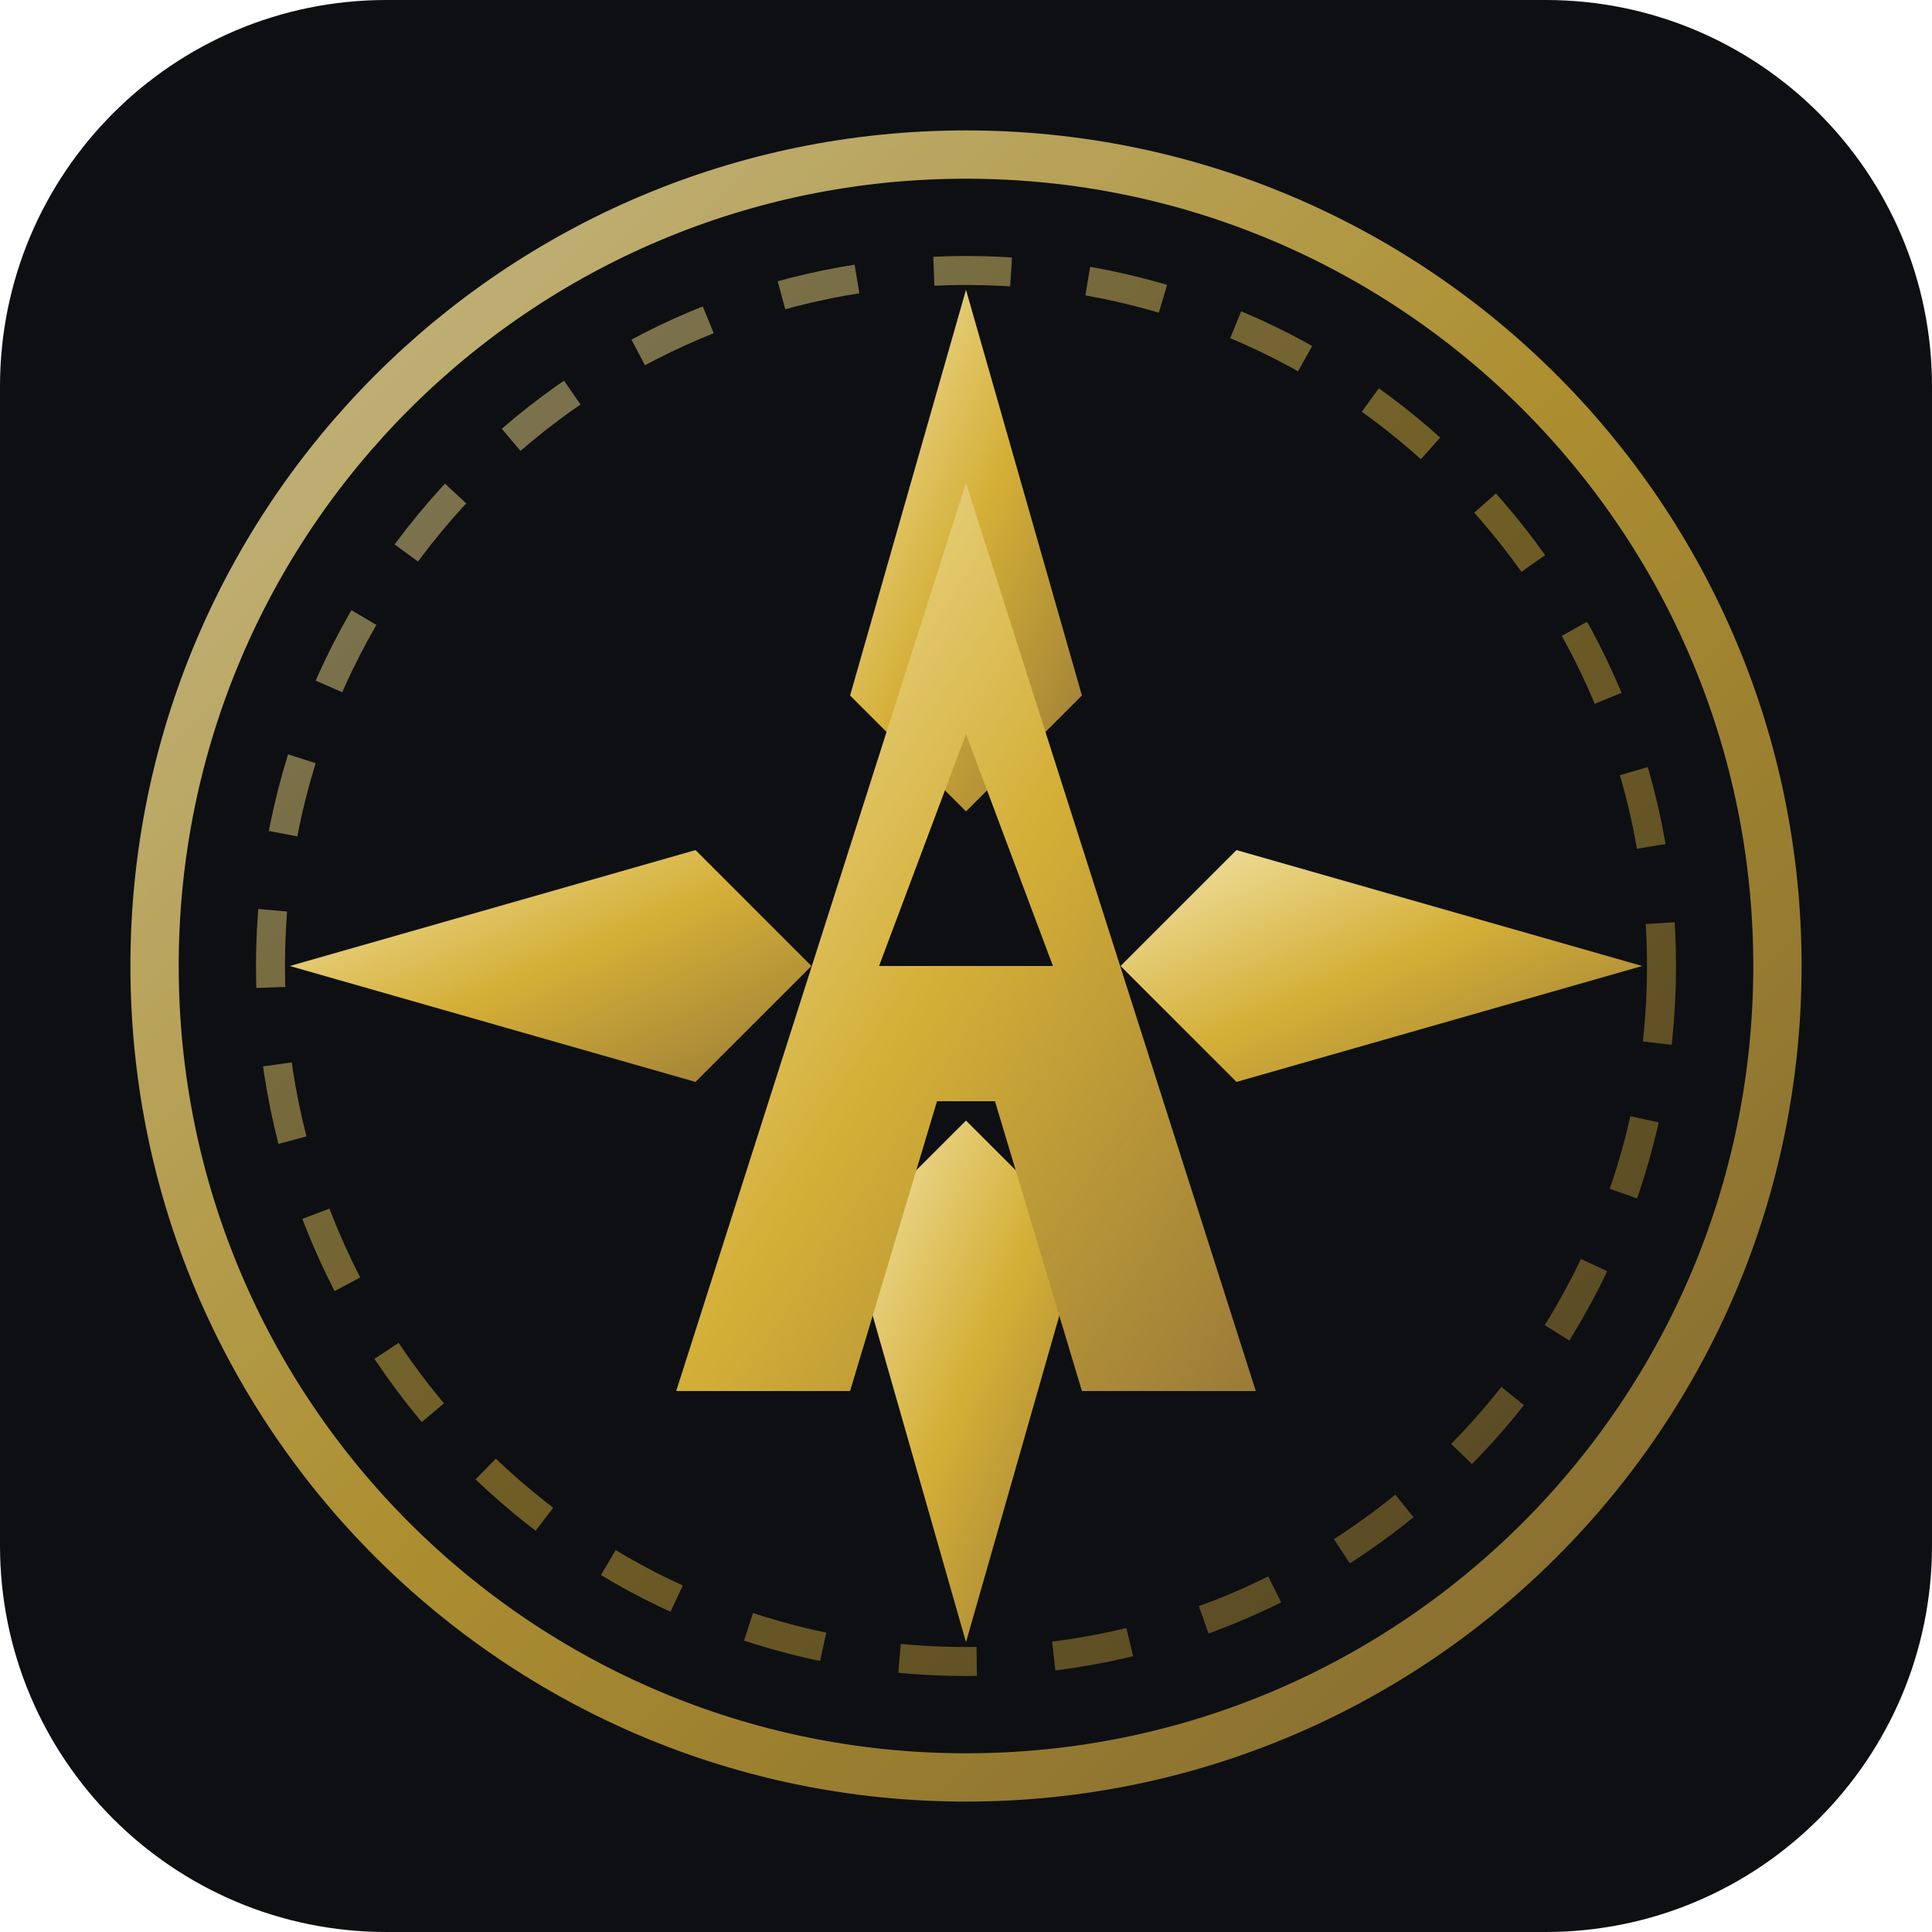
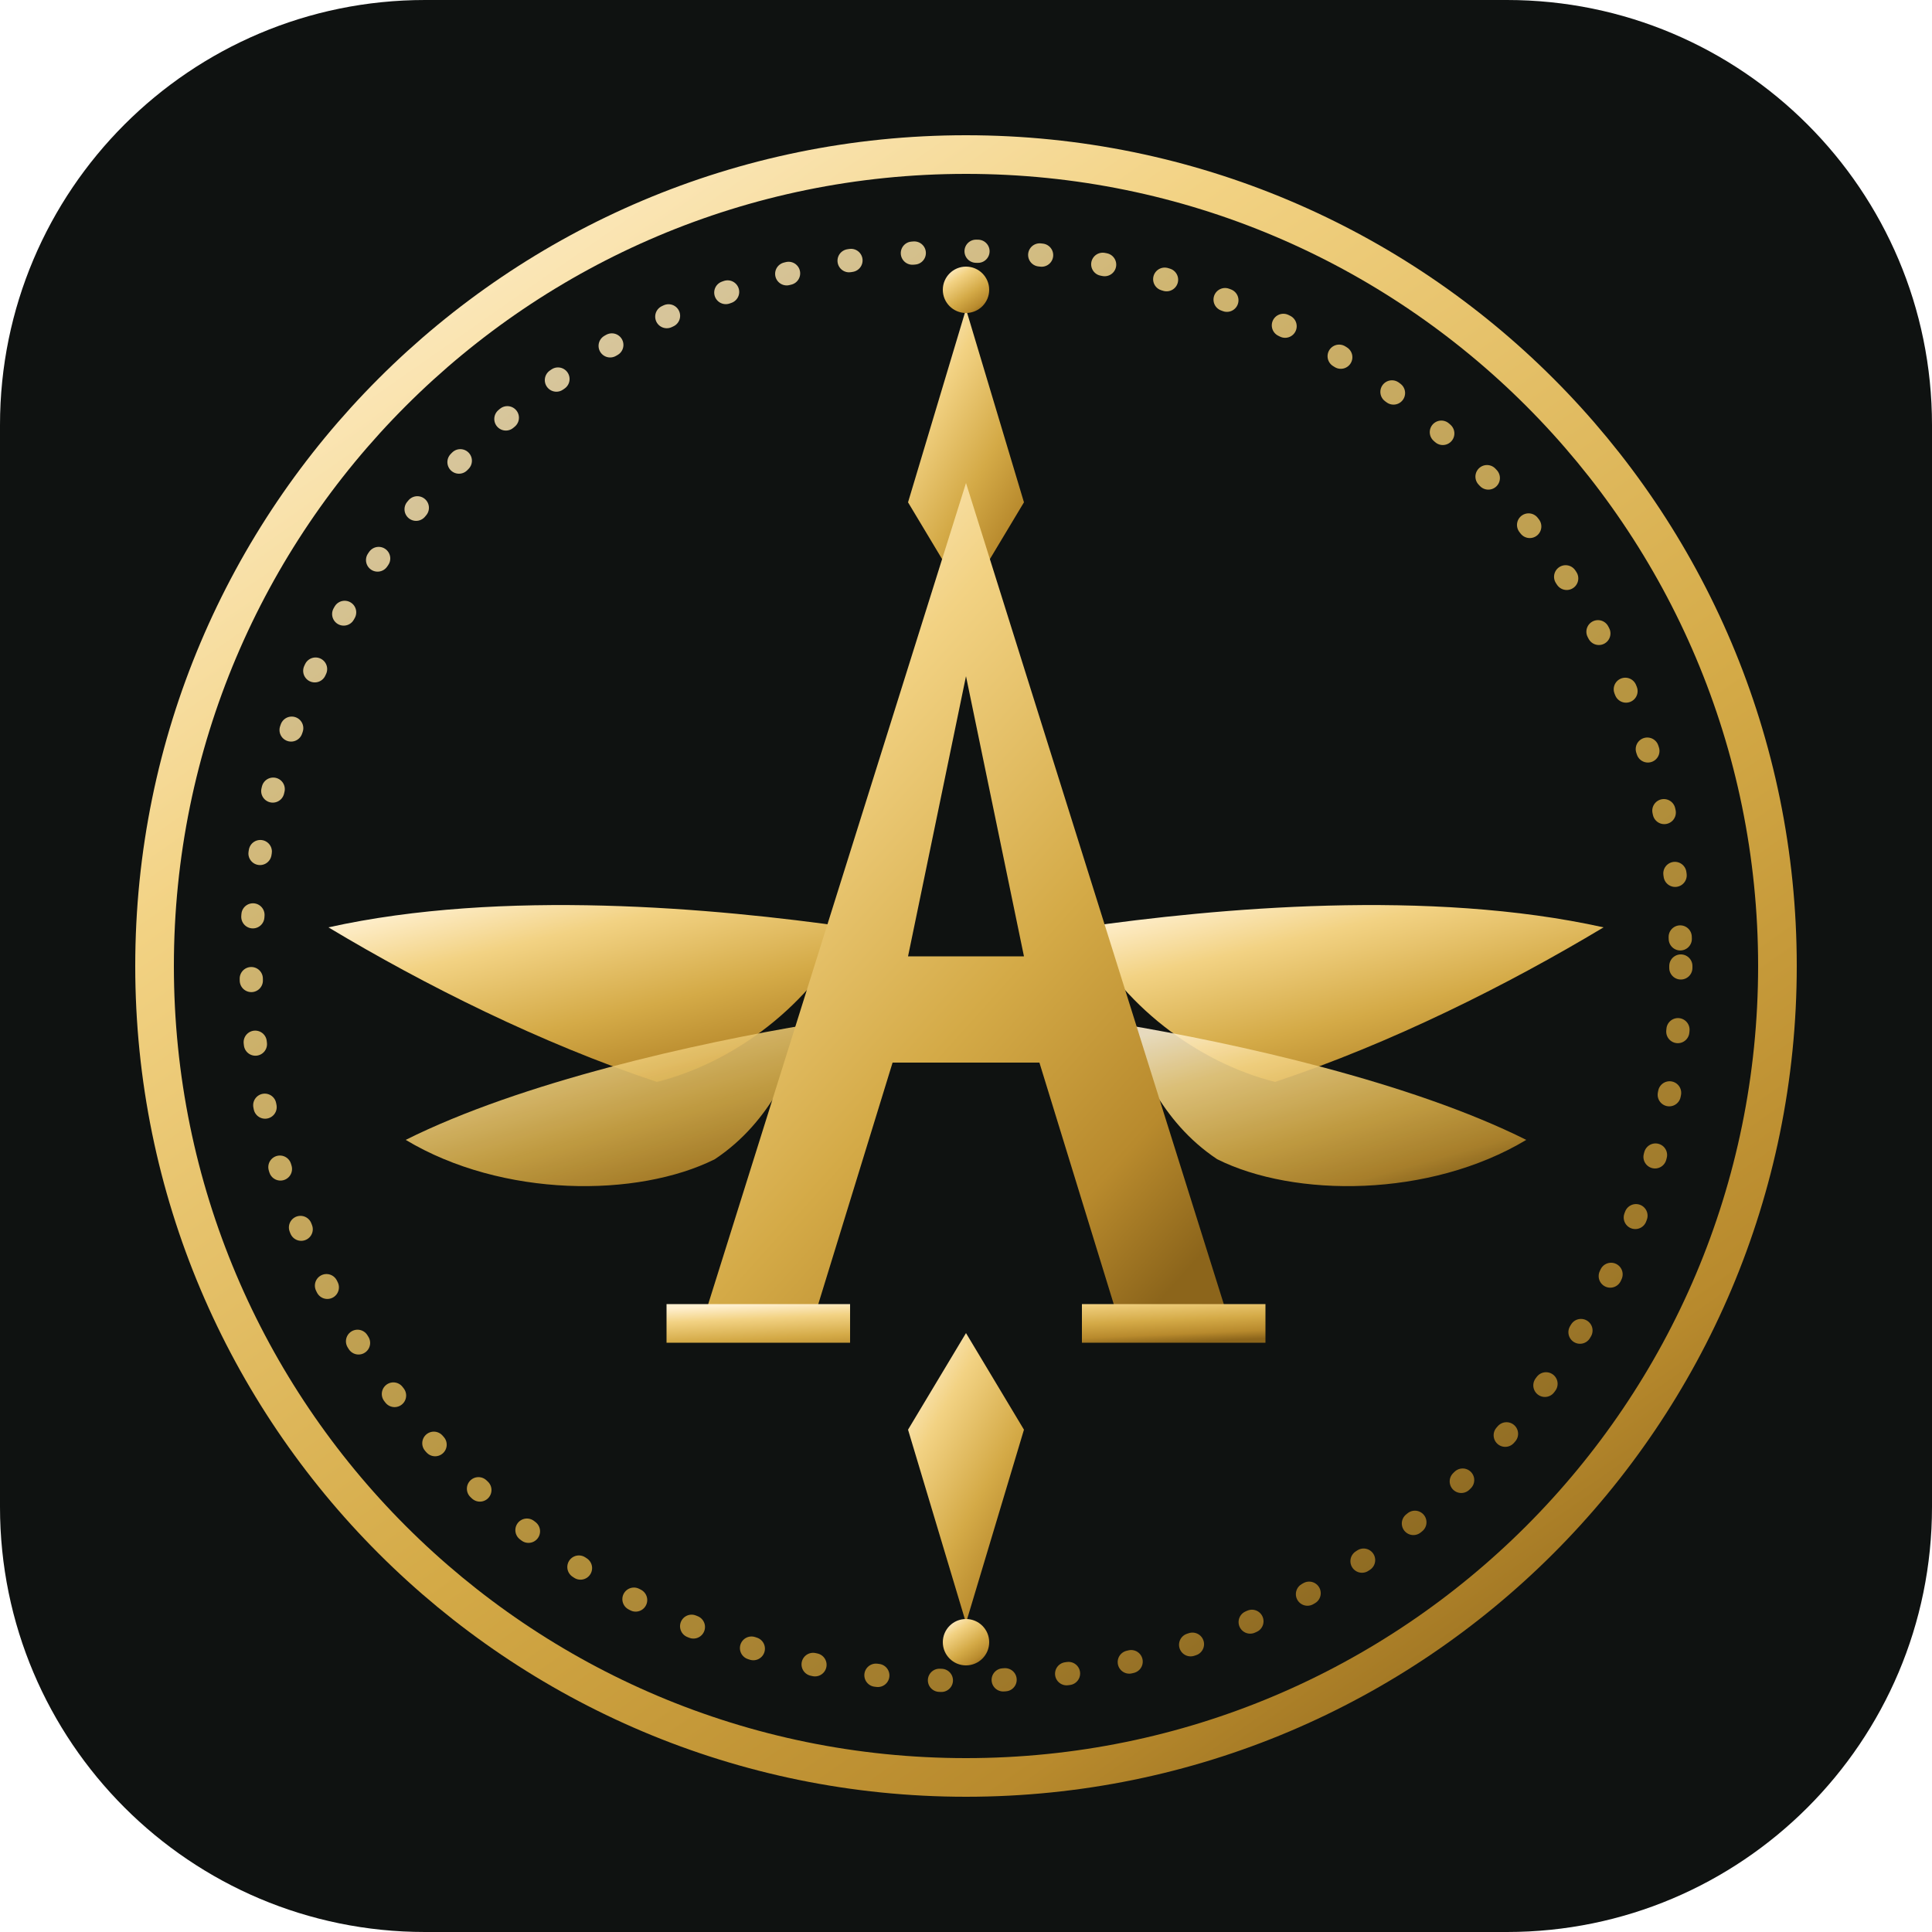
- <svg xmlns="http://www.w3.org/2000/svg" viewBox="0 0 100 100">
-   <rect width="100" height="100" rx="20" fill="#0D0F12" />
+ <svg xmlns="http://www.w3.org/2000/svg" viewBox="0 0 100 100" fill="none">
+   <rect width="100" height="100" rx="22" fill="#0F1211" />
  <defs>
-     <linearGradient id="fav-gold" x1="0%" y1="0%" x2="100%" y2="100%">
-       <stop offset="0%" stop-color="#F3E5AB" />
-       <stop offset="50%" stop-color="#D4AF37" />
-       <stop offset="100%" stop-color="#9A7B38" />
+     <linearGradient id="fav-gold" x1="15%" y1="0%" x2="85%" y2="100%">
+       <stop offset="0%" stop-color="#FFF0D0" />
+       <stop offset="25%" stop-color="#F2D283" />
+       <stop offset="60%" stop-color="#D4AA47" />
+       <stop offset="85%" stop-color="#B88A2D" />
+       <stop offset="100%" stop-color="#8C651B" />
    </linearGradient>
  </defs>
-   <circle cx="50" cy="50" r="42" stroke="url(#fav-gold)" stroke-width="2.5" fill="none" opacity="0.8" />
-   <circle cx="50" cy="50" r="36" stroke="url(#fav-gold)" stroke-width="1.5" stroke-dasharray="4 4" fill="none" opacity="0.5" />
-   <path d="M50 15 L56 36 L50 42 L44 36 Z" fill="url(#fav-gold)" />
-   <path d="M50 85 L56 64 L50 58 L44 64 Z" fill="url(#fav-gold)" />
-   <path d="M15 50 L36 44 L42 50 L36 56 Z" fill="url(#fav-gold)" />
-   <path d="M85 50 L64 44 L58 50 L64 56 Z" fill="url(#fav-gold)" />
-   <path d="M50 25 L65 72 H56 L51.5 57 H48.5 L44 72 H35 L50 25 Z M50 38 L45.5 50 H54.5 L50 38 Z" fill="url(#fav-gold)" />
+   <circle cx="50" cy="50" r="42" stroke="url(#fav-gold)" stroke-width="2" fill="none" />
+   <circle cx="50" cy="50" r="37" stroke="url(#fav-gold)" stroke-width="1.2" stroke-linecap="round" stroke-dasharray="0.1 3.2" fill="none" opacity="0.85" />
+   <path d="M50 16 L53 26 L50 31 L47 26 Z" fill="url(#fav-gold)" />
+   <circle cx="50" cy="15" r="1.2" fill="url(#fav-gold)" />
+   <path d="M50 84 L53 74 L50 69 L47 74 Z" fill="url(#fav-gold)" />
+   <circle cx="50" cy="85" r="1.2" fill="url(#fav-gold)" />
+   <path d="M44 48 C37 47, 26 46, 17 48 C22 51, 28 54, 34 56 C38 55, 42 52, 44 48 Z" fill="url(#fav-gold)" />
+   <path d="M42 53 C36 54, 27 56, 21 59 C26 62, 33 62, 37 60 C40 58, 41 55, 42 53 Z" fill="url(#fav-gold)" opacity="0.9" />
+   <path d="M56 48 C63 47, 74 46, 83 48 C78 51, 72 54, 66 56 C62 55, 58 52, 56 48 Z" fill="url(#fav-gold)" />
+   <path d="M58 53 C64 54, 73 56, 79 59 C74 62, 67 62, 63 60 C60 58, 59 55, 58 53 Z" fill="url(#fav-gold)" opacity="0.9" />
+   <path d="M50 25 L63.5 68 H57.8 L53.8 55 H46.2 L42.2 68 H36.5 L50 25 Z M50 35 L47 49.5 H53 L50 35 Z" fill="url(#fav-gold)" />
+   <path d="M34.5 67.5 H44 V69.5 H34.5 Z M56 67.5 H65.5 V69.5 H56 Z" fill="url(#fav-gold)" />
</svg>
